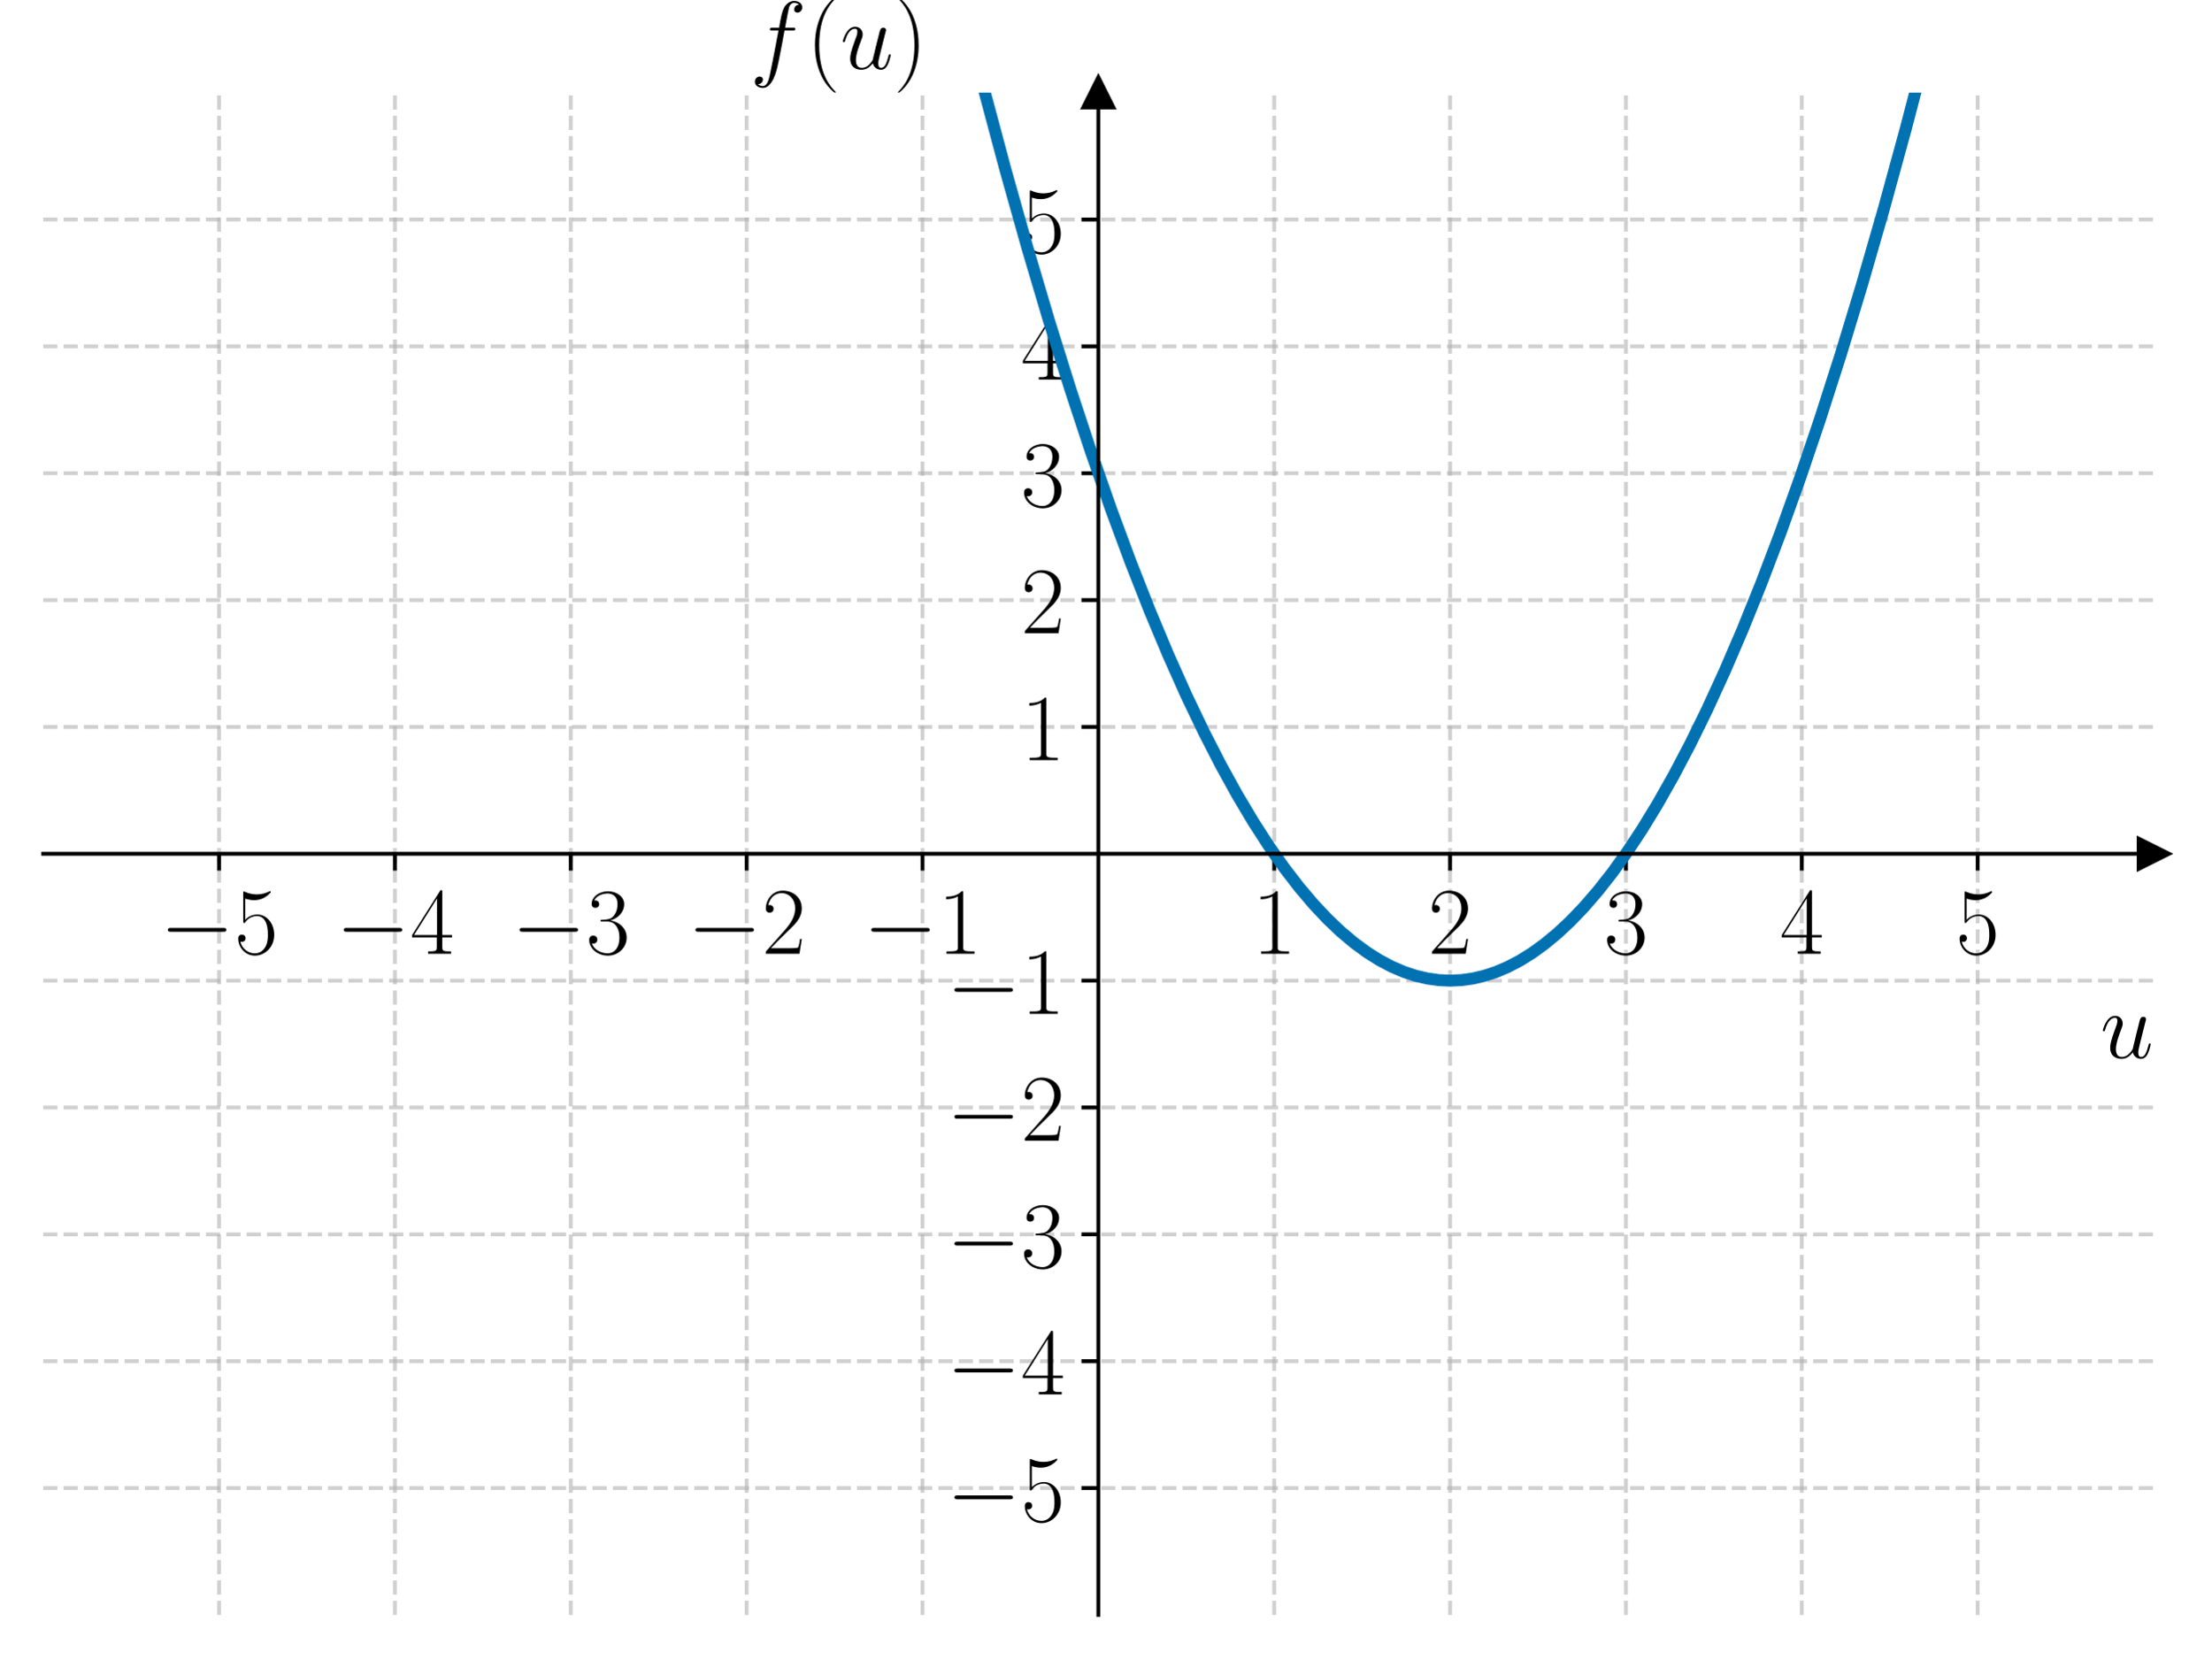
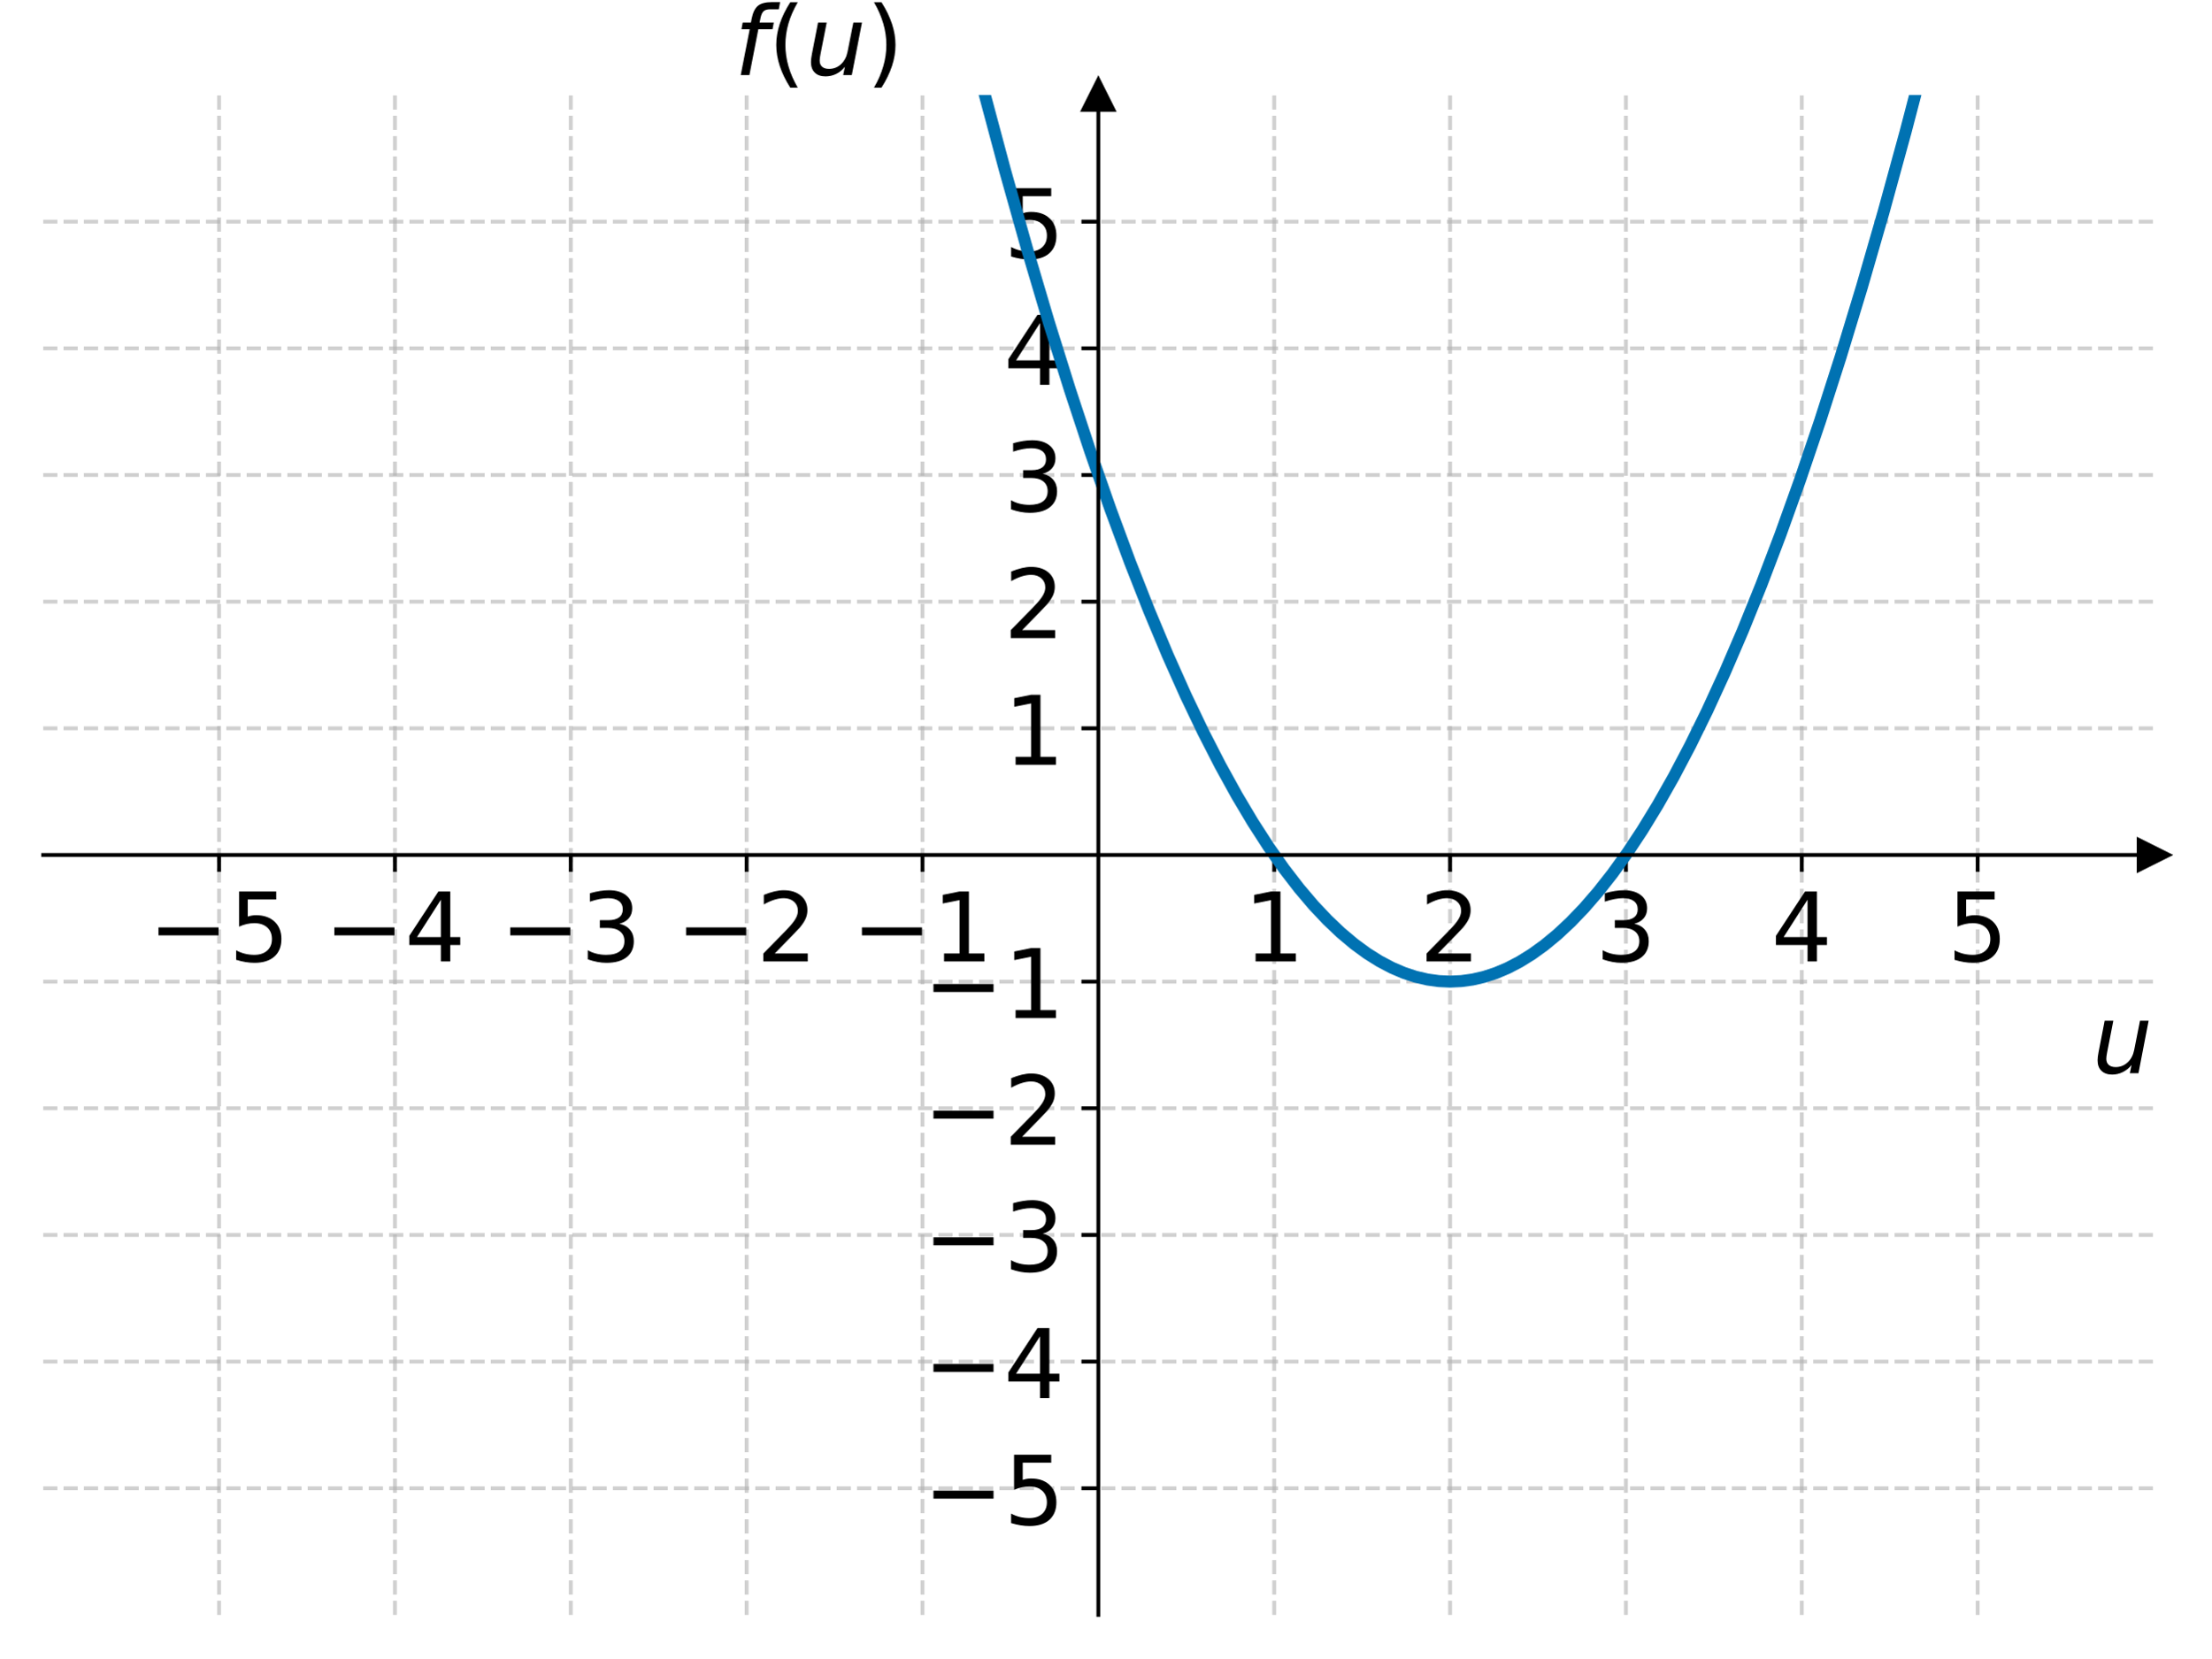
<svg xmlns="http://www.w3.org/2000/svg" xmlns:xlink="http://www.w3.org/1999/xlink" width="460.8pt" height="345.6pt" viewBox="0 0 460.8 345.6" version="1.1">
  <defs>
    <style type="text/css">*{stroke-linejoin: round; stroke-linecap: butt}</style>
  </defs>
  <g id="figure_1">
    <g id="patch_1">
      <path d="M 0 345.6  L 460.8 345.6  L 460.8 0  L 0 0  L 0 345.6  z " style="fill: none" />
    </g>
    <g id="axes_1">
      <g id="patch_2">
-         <path d="M 9 336.6  L 448.8 336.6  L 448.8 19.305  L 9 19.305  L 9 336.6  z " style="fill: none" />
+         <path d="M 9 336.6  L 448.8 336.6  L 448.8 19.8  L 9 19.8  L 9 336.6  z " style="fill: none" />
      </g>
      <g id="matplotlib.axis_1">
        <g id="xtick_1">
          <g id="line2d_1">
-             <path d="M 45.65 336.6  L 45.65 19.305  " clip-path="url(#p89b3f27e71)" style="fill: none; stroke-dasharray: 2.96,1.28; stroke-dashoffset: 0; stroke: #b0b0b0; stroke-opacity: 0.6; stroke-width: 0.8" />
+             <path d="M 45.65 336.6  L 45.65 19.8  " clip-path="url(#pfb7f5d0ec6)" style="fill: none; stroke-dasharray: 2.96,1.28; stroke-dashoffset: 0; stroke: #b0b0b0; stroke-opacity: 0.6; stroke-width: 0.8" />
          </g>
          <g id="line2d_2">
            <defs>
-               <path id="m408ddef788" d="M 0 0  L 0 3.5  " style="stroke: #000000; stroke-width: 0.8" />
+               <path id="m3c57bfee1f" d="M 0 0  L 0 3.5  " style="stroke: #000000; stroke-width: 0.8" />
            </defs>
            <g>
-               <use xlink:href="#m408ddef788" x="45.65" y="177.953" style="stroke: #000000; stroke-width: 0.8" />
+               <use xlink:href="#m3c57bfee1f" x="45.65" y="178.2" style="stroke: #000000; stroke-width: 0.8" />
            </g>
          </g>
          <g id="text_1">
-             <g transform="translate(33.33221 198.7897) scale(0.2 -0.2)">
+             <g transform="translate(30.90781 200.3969) scale(0.2 -0.2)">
              <defs>
-                 <path id="CMSY10-0" d="M 4218 1472  C 4326 1472 4442 1472 4442 1600  C 4442 1728 4326 1728 4218 1728  L 755 1728  C 646 1728 531 1728 531 1600  C 531 1472 646 1472 755 1472  L 4218 1472  z " transform="scale(0.015625)" />
-                 <path id="CMR17-35" d="M 730 3692  C 794 3666 1056 3584 1325 3584  C 1920 3584 2246 3911 2432 4100  C 2432 4157 2432 4192 2394 4192  C 2387 4192 2374 4192 2323 4163  C 2099 4058 1837 3973 1517 3973  C 1325 3973 1037 3999 723 4139  C 653 4171 640 4171 634 4171  C 602 4171 595 4164 595 4037  L 595 2203  C 595 2089 595 2057 659 2057  C 691 2057 704 2070 736 2114  C 941 2401 1222 2522 1542 2522  C 1766 2522 2246 2382 2246 1289  C 2246 1085 2246 715 2054 421  C 1894 159 1645 25 1370 25  C 947 25 518 320 403 814  C 429 807 480 795 506 795  C 589 795 749 840 749 1038  C 749 1210 627 1280 506 1280  C 358 1280 262 1190 262 1011  C 262 454 704 -128 1382 -128  C 2042 -128 2669 440 2669 1264  C 2669 2030 2170 2624 1549 2624  C 1222 2624 947 2503 730 2274  L 730 3692  z " transform="scale(0.015625)" />
+                 <path id="DejaVuSans-2212" d="M 678 2272  L 4684 2272  L 4684 1741  L 678 1741  L 678 2272  z " transform="scale(0.015625)" />
+                 <path id="DejaVuSans-35" d="M 691 4666  L 3169 4666  L 3169 4134  L 1269 4134  L 1269 2991  Q 1406 3038 1543 3061  Q 1681 3084 1819 3084  Q 2600 3084 3056 2656  Q 3513 2228 3513 1497  Q 3513 744 3044 326  Q 2575 -91 1722 -91  Q 1428 -91 1123 -41  Q 819 9 494 109  L 494 744  Q 775 591 1075 516  Q 1375 441 1709 441  Q 2250 441 2565 725  Q 2881 1009 2881 1497  Q 2881 1984 2565 2268  Q 2250 2553 1709 2553  Q 1456 2553 1204 2497  Q 953 2441 691 2322  L 691 4666  z " transform="scale(0.015625)" />
              </defs>
-               <use xlink:href="#CMSY10-0" transform="scale(0.996264)" />
-               <use xlink:href="#CMR17-35" transform="translate(77.48747 0) scale(0.996264)" />
+               <use xlink:href="#DejaVuSans-2212" />
+               <use xlink:href="#DejaVuSans-35" x="83.789" />
            </g>
          </g>
        </g>
        <g id="xtick_2">
          <g id="line2d_3">
-             <path d="M 82.3 336.6  L 82.3 19.305  " clip-path="url(#p89b3f27e71)" style="fill: none; stroke-dasharray: 2.96,1.28; stroke-dashoffset: 0; stroke: #b0b0b0; stroke-opacity: 0.6; stroke-width: 0.8" />
+             <path d="M 82.3 336.6  L 82.3 19.8  " clip-path="url(#pfb7f5d0ec6)" style="fill: none; stroke-dasharray: 2.96,1.28; stroke-dashoffset: 0; stroke: #b0b0b0; stroke-opacity: 0.6; stroke-width: 0.8" />
          </g>
          <g id="line2d_4">
            <g>
-               <use xlink:href="#m408ddef788" x="82.3" y="177.953" style="stroke: #000000; stroke-width: 0.8" />
+               <use xlink:href="#m3c57bfee1f" x="82.3" y="178.2" style="stroke: #000000; stroke-width: 0.8" />
            </g>
          </g>
          <g id="text_2">
-             <g transform="translate(69.98221 198.7897) scale(0.2 -0.2)">
+             <g transform="translate(67.55781 200.3969) scale(0.2 -0.2)">
              <defs>
-                 <path id="CMR17-34" d="M 2150 4122  C 2150 4256 2144 4256 2029 4256  L 128 1254  L 128 1088  L 1779 1088  L 1779 457  C 1779 224 1766 160 1318 160  L 1197 160  L 1197 0  C 1402 0 1747 0 1965 0  C 2182 0 2528 0 2733 0  L 2733 160  L 2611 160  C 2163 160 2150 224 2150 457  L 2150 1088  L 2803 1088  L 2803 1254  L 2150 1254  L 2150 4122  z M 1798 3703  L 1798 1254  L 256 1254  L 1798 3703  z " transform="scale(0.015625)" />
+                 <path id="DejaVuSans-34" d="M 2419 4116  L 825 1625  L 2419 1625  L 2419 4116  z M 2253 4666  L 3047 4666  L 3047 1625  L 3713 1625  L 3713 1100  L 3047 1100  L 3047 0  L 2419 0  L 2419 1100  L 313 1100  L 313 1709  L 2253 4666  z " transform="scale(0.015625)" />
              </defs>
-               <use xlink:href="#CMSY10-0" transform="scale(0.996264)" />
-               <use xlink:href="#CMR17-34" transform="translate(77.48747 0) scale(0.996264)" />
+               <use xlink:href="#DejaVuSans-2212" />
+               <use xlink:href="#DejaVuSans-34" x="83.789" />
            </g>
          </g>
        </g>
        <g id="xtick_3">
          <g id="line2d_5">
-             <path d="M 118.95 336.6  L 118.95 19.305  " clip-path="url(#p89b3f27e71)" style="fill: none; stroke-dasharray: 2.96,1.28; stroke-dashoffset: 0; stroke: #b0b0b0; stroke-opacity: 0.6; stroke-width: 0.8" />
+             <path d="M 118.95 336.6  L 118.95 19.8  " clip-path="url(#pfb7f5d0ec6)" style="fill: none; stroke-dasharray: 2.96,1.28; stroke-dashoffset: 0; stroke: #b0b0b0; stroke-opacity: 0.6; stroke-width: 0.8" />
          </g>
          <g id="line2d_6">
            <g>
-               <use xlink:href="#m408ddef788" x="118.95" y="177.953" style="stroke: #000000; stroke-width: 0.8" />
+               <use xlink:href="#m3c57bfee1f" x="118.95" y="178.2" style="stroke: #000000; stroke-width: 0.8" />
            </g>
          </g>
          <g id="text_3">
-             <g transform="translate(106.6322 198.7897) scale(0.2 -0.2)">
+             <g transform="translate(104.2078 200.3969) scale(0.2 -0.2)">
              <defs>
-                 <path id="CMR17-33" d="M 1414 2157  C 1984 2157 2234 1662 2234 1090  C 2234 320 1824 25 1453 25  C 1114 25 563 194 390 693  C 422 680 454 680 486 680  C 640 680 755 782 755 948  C 755 1133 614 1216 486 1216  C 378 1216 211 1165 211 926  C 211 335 787 -128 1466 -128  C 2176 -128 2720 430 2720 1085  C 2720 1707 2208 2157 1600 2227  C 2086 2328 2554 2756 2554 3329  C 2554 3820 2048 4179 1472 4179  C 890 4179 378 3829 378 3329  C 378 3110 544 3072 627 3072  C 762 3072 877 3155 877 3321  C 877 3486 762 3569 627 3569  C 602 3569 570 3569 544 3557  C 730 3959 1235 4032 1459 4032  C 1683 4032 2106 3925 2106 3320  C 2106 3143 2080 2828 1862 2550  C 1670 2304 1453 2304 1242 2284  C 1210 2284 1062 2269 1037 2269  C 992 2263 966 2257 966 2208  C 966 2163 973 2157 1101 2157  L 1414 2157  z " transform="scale(0.015625)" />
+                 <path id="DejaVuSans-33" d="M 2597 2516  Q 3050 2419 3304 2112  Q 3559 1806 3559 1356  Q 3559 666 3084 287  Q 2609 -91 1734 -91  Q 1441 -91 1130 -33  Q 819 25 488 141  L 488 750  Q 750 597 1062 519  Q 1375 441 1716 441  Q 2309 441 2620 675  Q 2931 909 2931 1356  Q 2931 1769 2642 2001  Q 2353 2234 1838 2234  L 1294 2234  L 1294 2753  L 1863 2753  Q 2328 2753 2575 2939  Q 2822 3125 2822 3475  Q 2822 3834 2567 4026  Q 2313 4219 1838 4219  Q 1578 4219 1281 4162  Q 984 4106 628 3988  L 628 4550  Q 988 4650 1302 4700  Q 1616 4750 1894 4750  Q 2613 4750 3031 4423  Q 3450 4097 3450 3541  Q 3450 3153 3228 2886  Q 3006 2619 2597 2516  z " transform="scale(0.015625)" />
              </defs>
-               <use xlink:href="#CMSY10-0" transform="scale(0.996264)" />
-               <use xlink:href="#CMR17-33" transform="translate(77.48747 0) scale(0.996264)" />
+               <use xlink:href="#DejaVuSans-2212" />
+               <use xlink:href="#DejaVuSans-33" x="83.789" />
            </g>
          </g>
        </g>
        <g id="xtick_4">
          <g id="line2d_7">
-             <path d="M 155.6 336.6  L 155.6 19.305  " clip-path="url(#p89b3f27e71)" style="fill: none; stroke-dasharray: 2.96,1.28; stroke-dashoffset: 0; stroke: #b0b0b0; stroke-opacity: 0.6; stroke-width: 0.8" />
+             <path d="M 155.6 336.6  L 155.6 19.8  " clip-path="url(#pfb7f5d0ec6)" style="fill: none; stroke-dasharray: 2.96,1.28; stroke-dashoffset: 0; stroke: #b0b0b0; stroke-opacity: 0.6; stroke-width: 0.8" />
          </g>
          <g id="line2d_8">
            <g>
-               <use xlink:href="#m408ddef788" x="155.6" y="177.953" style="stroke: #000000; stroke-width: 0.8" />
+               <use xlink:href="#m3c57bfee1f" x="155.6" y="178.2" style="stroke: #000000; stroke-width: 0.8" />
            </g>
          </g>
          <g id="text_4">
-             <g transform="translate(143.2822 198.7897) scale(0.2 -0.2)">
+             <g transform="translate(140.8578 200.3969) scale(0.2 -0.2)">
              <defs>
-                 <path id="CMR17-32" d="M 2669 989  L 2554 989  C 2490 536 2438 459 2413 420  C 2381 369 1920 369 1830 369  L 602 369  C 832 619 1280 1072 1824 1597  C 2214 1967 2669 2402 2669 3035  C 2669 3790 2067 4224 1395 4224  C 691 4224 262 3604 262 3030  C 262 2780 448 2748 525 2748  C 589 2748 781 2787 781 3010  C 781 3207 614 3264 525 3264  C 486 3264 448 3258 422 3245  C 544 3790 915 4058 1306 4058  C 1862 4058 2227 3617 2227 3035  C 2227 2479 1901 2000 1536 1584  L 262 146  L 262 0  L 2515 0  L 2669 989  z " transform="scale(0.015625)" />
+                 <path id="DejaVuSans-32" d="M 1228 531  L 3431 531  L 3431 0  L 469 0  L 469 531  Q 828 903 1448 1529  Q 2069 2156 2228 2338  Q 2531 2678 2651 2914  Q 2772 3150 2772 3378  Q 2772 3750 2511 3984  Q 2250 4219 1831 4219  Q 1534 4219 1204 4116  Q 875 4013 500 3803  L 500 4441  Q 881 4594 1212 4672  Q 1544 4750 1819 4750  Q 2544 4750 2975 4387  Q 3406 4025 3406 3419  Q 3406 3131 3298 2873  Q 3191 2616 2906 2266  Q 2828 2175 2409 1742  Q 1991 1309 1228 531  z " transform="scale(0.015625)" />
              </defs>
-               <use xlink:href="#CMSY10-0" transform="scale(0.996264)" />
-               <use xlink:href="#CMR17-32" transform="translate(77.48747 0) scale(0.996264)" />
+               <use xlink:href="#DejaVuSans-2212" />
+               <use xlink:href="#DejaVuSans-32" x="83.789" />
            </g>
          </g>
        </g>
        <g id="xtick_5">
          <g id="line2d_9">
-             <path d="M 192.25 336.6  L 192.25 19.305  " clip-path="url(#p89b3f27e71)" style="fill: none; stroke-dasharray: 2.96,1.28; stroke-dashoffset: 0; stroke: #b0b0b0; stroke-opacity: 0.6; stroke-width: 0.8" />
+             <path d="M 192.25 336.6  L 192.25 19.8  " clip-path="url(#pfb7f5d0ec6)" style="fill: none; stroke-dasharray: 2.96,1.28; stroke-dashoffset: 0; stroke: #b0b0b0; stroke-opacity: 0.6; stroke-width: 0.8" />
          </g>
          <g id="line2d_10">
            <g>
-               <use xlink:href="#m408ddef788" x="192.25" y="177.953" style="stroke: #000000; stroke-width: 0.8" />
+               <use xlink:href="#m3c57bfee1f" x="192.25" y="178.2" style="stroke: #000000; stroke-width: 0.8" />
            </g>
          </g>
          <g id="text_5">
-             <g transform="translate(179.9322 198.7897) scale(0.2 -0.2)">
+             <g transform="translate(177.5078 200.3969) scale(0.2 -0.2)">
              <defs>
-                 <path id="CMR17-31" d="M 1702 4058  C 1702 4192 1696 4192 1606 4192  C 1357 3916 979 3827 621 3827  C 602 3827 570 3827 563 3808  C 557 3795 557 3782 557 3648  C 755 3648 1088 3686 1344 3839  L 1344 461  C 1344 236 1331 160 781 160  L 589 160  L 589 0  C 896 0 1216 0 1523 0  C 1830 0 2150 0 2458 0  L 2458 160  L 2266 160  C 1715 160 1702 230 1702 458  L 1702 4058  z " transform="scale(0.015625)" />
+                 <path id="DejaVuSans-31" d="M 794 531  L 1825 531  L 1825 4091  L 703 3866  L 703 4441  L 1819 4666  L 2450 4666  L 2450 531  L 3481 531  L 3481 0  L 794 0  L 794 531  z " transform="scale(0.015625)" />
              </defs>
-               <use xlink:href="#CMSY10-0" transform="scale(0.996264)" />
-               <use xlink:href="#CMR17-31" transform="translate(77.48747 0) scale(0.996264)" />
+               <use xlink:href="#DejaVuSans-2212" />
+               <use xlink:href="#DejaVuSans-31" x="83.789" />
            </g>
          </g>
        </g>
        <g id="xtick_6">
          <g id="line2d_11">
-             <path d="M 265.55 336.6  L 265.55 19.305  " clip-path="url(#p89b3f27e71)" style="fill: none; stroke-dasharray: 2.96,1.28; stroke-dashoffset: 0; stroke: #b0b0b0; stroke-opacity: 0.6; stroke-width: 0.8" />
+             <path d="M 265.55 336.6  L 265.55 19.8  " clip-path="url(#pfb7f5d0ec6)" style="fill: none; stroke-dasharray: 2.96,1.28; stroke-dashoffset: 0; stroke: #b0b0b0; stroke-opacity: 0.6; stroke-width: 0.8" />
          </g>
          <g id="line2d_12">
            <g>
-               <use xlink:href="#m408ddef788" x="265.55" y="177.953" style="stroke: #000000; stroke-width: 0.8" />
+               <use xlink:href="#m3c57bfee1f" x="265.55" y="178.2" style="stroke: #000000; stroke-width: 0.8" />
            </g>
          </g>
          <g id="text_6">
-             <g transform="translate(260.981 198.7897) scale(0.2 -0.2)">
-               <use xlink:href="#CMR17-31" transform="scale(0.996264)" />
+             <g transform="translate(259.1875 200.3969) scale(0.2 -0.2)">
+               <use xlink:href="#DejaVuSans-31" />
            </g>
          </g>
        </g>
        <g id="xtick_7">
          <g id="line2d_13">
-             <path d="M 302.2 336.6  L 302.2 19.305  " clip-path="url(#p89b3f27e71)" style="fill: none; stroke-dasharray: 2.96,1.28; stroke-dashoffset: 0; stroke: #b0b0b0; stroke-opacity: 0.6; stroke-width: 0.8" />
+             <path d="M 302.2 336.6  L 302.2 19.8  " clip-path="url(#pfb7f5d0ec6)" style="fill: none; stroke-dasharray: 2.96,1.28; stroke-dashoffset: 0; stroke: #b0b0b0; stroke-opacity: 0.6; stroke-width: 0.8" />
          </g>
          <g id="line2d_14">
            <g>
-               <use xlink:href="#m408ddef788" x="302.2" y="177.953" style="stroke: #000000; stroke-width: 0.8" />
+               <use xlink:href="#m3c57bfee1f" x="302.2" y="178.2" style="stroke: #000000; stroke-width: 0.8" />
            </g>
          </g>
          <g id="text_7">
-             <g transform="translate(297.631 198.7897) scale(0.2 -0.2)">
-               <use xlink:href="#CMR17-32" transform="scale(0.996264)" />
+             <g transform="translate(295.8375 200.3969) scale(0.2 -0.2)">
+               <use xlink:href="#DejaVuSans-32" />
            </g>
          </g>
        </g>
        <g id="xtick_8">
          <g id="line2d_15">
-             <path d="M 338.85 336.6  L 338.85 19.305  " clip-path="url(#p89b3f27e71)" style="fill: none; stroke-dasharray: 2.96,1.28; stroke-dashoffset: 0; stroke: #b0b0b0; stroke-opacity: 0.6; stroke-width: 0.8" />
+             <path d="M 338.85 336.6  L 338.85 19.8  " clip-path="url(#pfb7f5d0ec6)" style="fill: none; stroke-dasharray: 2.96,1.28; stroke-dashoffset: 0; stroke: #b0b0b0; stroke-opacity: 0.6; stroke-width: 0.8" />
          </g>
          <g id="line2d_16">
            <g>
-               <use xlink:href="#m408ddef788" x="338.85" y="177.953" style="stroke: #000000; stroke-width: 0.8" />
+               <use xlink:href="#m3c57bfee1f" x="338.85" y="178.2" style="stroke: #000000; stroke-width: 0.8" />
            </g>
          </g>
          <g id="text_8">
-             <g transform="translate(334.281 198.7897) scale(0.2 -0.2)">
-               <use xlink:href="#CMR17-33" transform="scale(0.996264)" />
+             <g transform="translate(332.4875 200.3969) scale(0.2 -0.2)">
+               <use xlink:href="#DejaVuSans-33" />
            </g>
          </g>
        </g>
        <g id="xtick_9">
          <g id="line2d_17">
-             <path d="M 375.5 336.6  L 375.5 19.305  " clip-path="url(#p89b3f27e71)" style="fill: none; stroke-dasharray: 2.96,1.28; stroke-dashoffset: 0; stroke: #b0b0b0; stroke-opacity: 0.6; stroke-width: 0.8" />
+             <path d="M 375.5 336.6  L 375.5 19.8  " clip-path="url(#pfb7f5d0ec6)" style="fill: none; stroke-dasharray: 2.96,1.28; stroke-dashoffset: 0; stroke: #b0b0b0; stroke-opacity: 0.6; stroke-width: 0.8" />
          </g>
          <g id="line2d_18">
            <g>
-               <use xlink:href="#m408ddef788" x="375.5" y="177.953" style="stroke: #000000; stroke-width: 0.8" />
+               <use xlink:href="#m3c57bfee1f" x="375.5" y="178.2" style="stroke: #000000; stroke-width: 0.8" />
            </g>
          </g>
          <g id="text_9">
-             <g transform="translate(370.931 198.7897) scale(0.2 -0.2)">
-               <use xlink:href="#CMR17-34" transform="scale(0.996264)" />
+             <g transform="translate(369.1375 200.3969) scale(0.2 -0.2)">
+               <use xlink:href="#DejaVuSans-34" />
            </g>
          </g>
        </g>
        <g id="xtick_10">
          <g id="line2d_19">
-             <path d="M 412.15 336.6  L 412.15 19.305  " clip-path="url(#p89b3f27e71)" style="fill: none; stroke-dasharray: 2.96,1.28; stroke-dashoffset: 0; stroke: #b0b0b0; stroke-opacity: 0.6; stroke-width: 0.8" />
+             <path d="M 412.15 336.6  L 412.15 19.8  " clip-path="url(#pfb7f5d0ec6)" style="fill: none; stroke-dasharray: 2.96,1.28; stroke-dashoffset: 0; stroke: #b0b0b0; stroke-opacity: 0.6; stroke-width: 0.8" />
          </g>
          <g id="line2d_20">
            <g>
-               <use xlink:href="#m408ddef788" x="412.15" y="177.953" style="stroke: #000000; stroke-width: 0.8" />
+               <use xlink:href="#m3c57bfee1f" x="412.15" y="178.2" style="stroke: #000000; stroke-width: 0.8" />
            </g>
          </g>
          <g id="text_10">
-             <g transform="translate(407.581 198.7897) scale(0.2 -0.2)">
-               <use xlink:href="#CMR17-35" transform="scale(0.996264)" />
+             <g transform="translate(405.7875 200.3969) scale(0.2 -0.2)">
+               <use xlink:href="#DejaVuSans-35" />
            </g>
          </g>
        </g>
        <g id="text_11">
-           <g transform="translate(437.6959 220.5023) scale(0.2 -0.2)">
+           <g transform="translate(436 223.7531) scale(0.2 -0.2)">
            <defs>
-               <path id="CMMI12-75" d="M 2182 370  C 2266 13 2573 -64 2726 -64  C 2931 -64 3085 70 3187 287  C 3296 517 3379 894 3379 913  C 3379 945 3354 971 3315 971  C 3258 971 3251 939 3226 843  C 3110 402 2995 64 2739 64  C 2547 64 2547 275 2547 358  C 2547 505 2566 568 2630 837  C 2675 1009 2720 1181 2758 1360  L 3021 2401  C 3066 2561 3066 2574 3066 2593  C 3066 2689 2989 2753 2893 2753  C 2707 2753 2662 2593 2624 2433  C 2560 2184 2214 811 2170 588  C 2163 588 1914 64 1446 64  C 1114 64 1050 351 1050 588  C 1050 952 1229 1462 1395 1890  C 1472 2095 1504 2178 1504 2305  C 1504 2580 1306 2816 998 2816  C 410 2816 173 1890 173 1839  C 173 1814 198 1782 243 1782  C 301 1782 307 1807 333 1896  C 486 2441 736 2682 979 2682  C 1043 2682 1146 2682 1146 2478  C 1146 2312 1075 2127 979 1884  C 698 1124 666 881 666 690  C 666 38 1158 -64 1421 -64  C 1830 -64 2054 217 2182 370  z " transform="scale(0.015625)" />
+               <path id="DejaVuSans-Oblique-75" d="M 428 1388  L 838 3500  L 1416 3500  L 1006 1409  Q 975 1256 961 1147  Q 947 1038 947 966  Q 947 700 1109 554  Q 1272 409 1569 409  Q 2031 409 2368 721  Q 2706 1034 2809 1563  L 3194 3500  L 3769 3500  L 3091 0  L 2516 0  L 2631 550  Q 2388 244 2052 76  Q 1716 -91 1338 -91  Q 878 -91 622 161  Q 366 413 366 863  Q 366 956 381 1097  Q 397 1238 428 1388  z " transform="scale(0.015625)" />
            </defs>
-             <use xlink:href="#CMMI12-75" transform="scale(0.996264)" />
+             <use xlink:href="#DejaVuSans-Oblique-75" transform="translate(0 0.3125)" />
          </g>
        </g>
      </g>
      <g id="matplotlib.axis_2">
        <g id="ytick_1">
          <g id="line2d_21">
-             <path d="M 9 310.159  L 448.8 310.159  " clip-path="url(#p89b3f27e71)" style="fill: none; stroke-dasharray: 2.96,1.28; stroke-dashoffset: 0; stroke: #b0b0b0; stroke-opacity: 0.6; stroke-width: 0.8" />
+             <path d="M 9 310.2  L 448.8 310.2  " clip-path="url(#pfb7f5d0ec6)" style="fill: none; stroke-dasharray: 2.96,1.28; stroke-dashoffset: 0; stroke: #b0b0b0; stroke-opacity: 0.6; stroke-width: 0.8" />
          </g>
          <g id="line2d_22">
            <defs>
-               <path id="mcad36b6ae4" d="M 0 0  L -3.5 0  " style="stroke: #000000; stroke-width: 0.8" />
+               <path id="m9a1e6c7064" d="M 0 0  L -3.5 0  " style="stroke: #000000; stroke-width: 0.8" />
            </defs>
            <g>
-               <use xlink:href="#mcad36b6ae4" x="228.9" y="310.159" style="stroke: #000000; stroke-width: 0.8" />
+               <use xlink:href="#m9a1e6c7064" x="228.9" y="310.2" style="stroke: #000000; stroke-width: 0.8" />
            </g>
          </g>
          <g id="text_12">
-             <g transform="translate(197.2644 317.0773) scale(0.2 -0.2)">
-               <use xlink:href="#CMSY10-0" transform="scale(0.996264)" />
-               <use xlink:href="#CMR17-35" transform="translate(77.48747 0) scale(0.996264)" />
+             <g transform="translate(192.4156 317.7984) scale(0.2 -0.2)">
+               <use xlink:href="#DejaVuSans-2212" />
+               <use xlink:href="#DejaVuSans-35" x="83.789" />
            </g>
          </g>
        </g>
        <g id="ytick_2">
          <g id="line2d_23">
-             <path d="M 9 283.718  L 448.8 283.718  " clip-path="url(#p89b3f27e71)" style="fill: none; stroke-dasharray: 2.96,1.28; stroke-dashoffset: 0; stroke: #b0b0b0; stroke-opacity: 0.6; stroke-width: 0.8" />
+             <path d="M 9 283.8  L 448.8 283.8  " clip-path="url(#pfb7f5d0ec6)" style="fill: none; stroke-dasharray: 2.96,1.28; stroke-dashoffset: 0; stroke: #b0b0b0; stroke-opacity: 0.6; stroke-width: 0.8" />
          </g>
          <g id="line2d_24">
            <g>
-               <use xlink:href="#mcad36b6ae4" x="228.9" y="283.718" style="stroke: #000000; stroke-width: 0.8" />
+               <use xlink:href="#m9a1e6c7064" x="228.9" y="283.8" style="stroke: #000000; stroke-width: 0.8" />
            </g>
          </g>
          <g id="text_13">
-             <g transform="translate(197.2644 290.6361) scale(0.2 -0.2)">
-               <use xlink:href="#CMSY10-0" transform="scale(0.996264)" />
-               <use xlink:href="#CMR17-34" transform="translate(77.48747 0) scale(0.996264)" />
+             <g transform="translate(192.4156 291.3984) scale(0.2 -0.2)">
+               <use xlink:href="#DejaVuSans-2212" />
+               <use xlink:href="#DejaVuSans-34" x="83.789" />
            </g>
          </g>
        </g>
        <g id="ytick_3">
          <g id="line2d_25">
-             <path d="M 9 257.276  L 448.8 257.276  " clip-path="url(#p89b3f27e71)" style="fill: none; stroke-dasharray: 2.96,1.28; stroke-dashoffset: 0; stroke: #b0b0b0; stroke-opacity: 0.6; stroke-width: 0.8" />
+             <path d="M 9 257.4  L 448.8 257.4  " clip-path="url(#pfb7f5d0ec6)" style="fill: none; stroke-dasharray: 2.96,1.28; stroke-dashoffset: 0; stroke: #b0b0b0; stroke-opacity: 0.6; stroke-width: 0.8" />
          </g>
          <g id="line2d_26">
            <g>
-               <use xlink:href="#mcad36b6ae4" x="228.9" y="257.276" style="stroke: #000000; stroke-width: 0.8" />
+               <use xlink:href="#m9a1e6c7064" x="228.9" y="257.4" style="stroke: #000000; stroke-width: 0.8" />
            </g>
          </g>
          <g id="text_14">
-             <g transform="translate(197.2644 264.1948) scale(0.2 -0.2)">
-               <use xlink:href="#CMSY10-0" transform="scale(0.996264)" />
-               <use xlink:href="#CMR17-33" transform="translate(77.48747 0) scale(0.996264)" />
+             <g transform="translate(192.4156 264.9984) scale(0.2 -0.2)">
+               <use xlink:href="#DejaVuSans-2212" />
+               <use xlink:href="#DejaVuSans-33" x="83.789" />
            </g>
          </g>
        </g>
        <g id="ytick_4">
          <g id="line2d_27">
-             <path d="M 9 230.835  L 448.8 230.835  " clip-path="url(#p89b3f27e71)" style="fill: none; stroke-dasharray: 2.96,1.28; stroke-dashoffset: 0; stroke: #b0b0b0; stroke-opacity: 0.6; stroke-width: 0.8" />
+             <path d="M 9 231  L 448.8 231  " clip-path="url(#pfb7f5d0ec6)" style="fill: none; stroke-dasharray: 2.96,1.28; stroke-dashoffset: 0; stroke: #b0b0b0; stroke-opacity: 0.6; stroke-width: 0.8" />
          </g>
          <g id="line2d_28">
            <g>
-               <use xlink:href="#mcad36b6ae4" x="228.9" y="230.835" style="stroke: #000000; stroke-width: 0.8" />
+               <use xlink:href="#m9a1e6c7064" x="228.9" y="231" style="stroke: #000000; stroke-width: 0.8" />
            </g>
          </g>
          <g id="text_15">
-             <g transform="translate(197.2644 237.7536) scale(0.2 -0.2)">
-               <use xlink:href="#CMSY10-0" transform="scale(0.996264)" />
-               <use xlink:href="#CMR17-32" transform="translate(77.48747 0) scale(0.996264)" />
+             <g transform="translate(192.4156 238.5984) scale(0.2 -0.2)">
+               <use xlink:href="#DejaVuSans-2212" />
+               <use xlink:href="#DejaVuSans-32" x="83.789" />
            </g>
          </g>
        </g>
        <g id="ytick_5">
          <g id="line2d_29">
-             <path d="M 9 204.394  L 448.8 204.394  " clip-path="url(#p89b3f27e71)" style="fill: none; stroke-dasharray: 2.96,1.28; stroke-dashoffset: 0; stroke: #b0b0b0; stroke-opacity: 0.6; stroke-width: 0.8" />
+             <path d="M 9 204.6  L 448.8 204.6  " clip-path="url(#pfb7f5d0ec6)" style="fill: none; stroke-dasharray: 2.96,1.28; stroke-dashoffset: 0; stroke: #b0b0b0; stroke-opacity: 0.6; stroke-width: 0.8" />
          </g>
          <g id="line2d_30">
            <g>
-               <use xlink:href="#mcad36b6ae4" x="228.9" y="204.394" style="stroke: #000000; stroke-width: 0.8" />
+               <use xlink:href="#m9a1e6c7064" x="228.9" y="204.6" style="stroke: #000000; stroke-width: 0.8" />
            </g>
          </g>
          <g id="text_16">
-             <g transform="translate(197.2644 211.3124) scale(0.2 -0.2)">
-               <use xlink:href="#CMSY10-0" transform="scale(0.996264)" />
-               <use xlink:href="#CMR17-31" transform="translate(77.48747 0) scale(0.996264)" />
+             <g transform="translate(192.4156 212.1984) scale(0.2 -0.2)">
+               <use xlink:href="#DejaVuSans-2212" />
+               <use xlink:href="#DejaVuSans-31" x="83.789" />
            </g>
          </g>
        </g>
        <g id="ytick_6">
          <g id="line2d_31">
-             <path d="M 9 151.511  L 448.8 151.511  " clip-path="url(#p89b3f27e71)" style="fill: none; stroke-dasharray: 2.96,1.28; stroke-dashoffset: 0; stroke: #b0b0b0; stroke-opacity: 0.6; stroke-width: 0.8" />
+             <path d="M 9 151.8  L 448.8 151.8  " clip-path="url(#pfb7f5d0ec6)" style="fill: none; stroke-dasharray: 2.96,1.28; stroke-dashoffset: 0; stroke: #b0b0b0; stroke-opacity: 0.6; stroke-width: 0.8" />
          </g>
          <g id="line2d_32">
            <g>
-               <use xlink:href="#mcad36b6ae4" x="228.9" y="151.511" style="stroke: #000000; stroke-width: 0.8" />
+               <use xlink:href="#m9a1e6c7064" x="228.9" y="151.8" style="stroke: #000000; stroke-width: 0.8" />
            </g>
          </g>
          <g id="text_17">
-             <g transform="translate(212.7619 158.4299) scale(0.2 -0.2)">
-               <use xlink:href="#CMR17-31" transform="scale(0.996264)" />
+             <g transform="translate(209.175 159.3984) scale(0.2 -0.2)">
+               <use xlink:href="#DejaVuSans-31" />
            </g>
          </g>
        </g>
        <g id="ytick_7">
          <g id="line2d_33">
-             <path d="M 9 125.07  L 448.8 125.07  " clip-path="url(#p89b3f27e71)" style="fill: none; stroke-dasharray: 2.96,1.28; stroke-dashoffset: 0; stroke: #b0b0b0; stroke-opacity: 0.6; stroke-width: 0.8" />
+             <path d="M 9 125.4  L 448.8 125.4  " clip-path="url(#pfb7f5d0ec6)" style="fill: none; stroke-dasharray: 2.96,1.28; stroke-dashoffset: 0; stroke: #b0b0b0; stroke-opacity: 0.6; stroke-width: 0.8" />
          </g>
          <g id="line2d_34">
            <g>
-               <use xlink:href="#mcad36b6ae4" x="228.9" y="125.07" style="stroke: #000000; stroke-width: 0.8" />
+               <use xlink:href="#m9a1e6c7064" x="228.9" y="125.4" style="stroke: #000000; stroke-width: 0.8" />
            </g>
          </g>
          <g id="text_18">
-             <g transform="translate(212.7619 131.9887) scale(0.2 -0.2)">
-               <use xlink:href="#CMR17-32" transform="scale(0.996264)" />
+             <g transform="translate(209.175 132.9984) scale(0.2 -0.2)">
+               <use xlink:href="#DejaVuSans-32" />
            </g>
          </g>
        </g>
        <g id="ytick_8">
          <g id="line2d_35">
-             <path d="M 9 98.629  L 448.8 98.629  " clip-path="url(#p89b3f27e71)" style="fill: none; stroke-dasharray: 2.96,1.28; stroke-dashoffset: 0; stroke: #b0b0b0; stroke-opacity: 0.6; stroke-width: 0.8" />
+             <path d="M 9 99  L 448.8 99  " clip-path="url(#pfb7f5d0ec6)" style="fill: none; stroke-dasharray: 2.96,1.28; stroke-dashoffset: 0; stroke: #b0b0b0; stroke-opacity: 0.6; stroke-width: 0.8" />
          </g>
          <g id="line2d_36">
            <g>
-               <use xlink:href="#mcad36b6ae4" x="228.9" y="98.629" style="stroke: #000000; stroke-width: 0.8" />
+               <use xlink:href="#m9a1e6c7064" x="228.9" y="99" style="stroke: #000000; stroke-width: 0.8" />
            </g>
          </g>
          <g id="text_19">
-             <g transform="translate(212.7619 105.5475) scale(0.2 -0.2)">
-               <use xlink:href="#CMR17-33" transform="scale(0.996264)" />
+             <g transform="translate(209.175 106.5984) scale(0.2 -0.2)">
+               <use xlink:href="#DejaVuSans-33" />
            </g>
          </g>
        </g>
        <g id="ytick_9">
          <g id="line2d_37">
-             <path d="M 9 72.188  L 448.8 72.188  " clip-path="url(#p89b3f27e71)" style="fill: none; stroke-dasharray: 2.96,1.28; stroke-dashoffset: 0; stroke: #b0b0b0; stroke-opacity: 0.6; stroke-width: 0.8" />
+             <path d="M 9 72.6  L 448.8 72.6  " clip-path="url(#pfb7f5d0ec6)" style="fill: none; stroke-dasharray: 2.96,1.28; stroke-dashoffset: 0; stroke: #b0b0b0; stroke-opacity: 0.6; stroke-width: 0.8" />
          </g>
          <g id="line2d_38">
            <g>
-               <use xlink:href="#mcad36b6ae4" x="228.9" y="72.188" style="stroke: #000000; stroke-width: 0.8" />
+               <use xlink:href="#m9a1e6c7064" x="228.9" y="72.6" style="stroke: #000000; stroke-width: 0.8" />
            </g>
          </g>
          <g id="text_20">
-             <g transform="translate(212.7619 79.10628) scale(0.2 -0.2)">
-               <use xlink:href="#CMR17-34" transform="scale(0.996264)" />
+             <g transform="translate(209.175 80.19844) scale(0.2 -0.2)">
+               <use xlink:href="#DejaVuSans-34" />
            </g>
          </g>
        </g>
        <g id="ytick_10">
          <g id="line2d_39">
-             <path d="M 9 45.747  L 448.8 45.747  " clip-path="url(#p89b3f27e71)" style="fill: none; stroke-dasharray: 2.96,1.28; stroke-dashoffset: 0; stroke: #b0b0b0; stroke-opacity: 0.6; stroke-width: 0.8" />
+             <path d="M 9 46.2  L 448.8 46.2  " clip-path="url(#pfb7f5d0ec6)" style="fill: none; stroke-dasharray: 2.96,1.28; stroke-dashoffset: 0; stroke: #b0b0b0; stroke-opacity: 0.6; stroke-width: 0.8" />
          </g>
          <g id="line2d_40">
            <g>
-               <use xlink:href="#mcad36b6ae4" x="228.9" y="45.747" style="stroke: #000000; stroke-width: 0.8" />
+               <use xlink:href="#m9a1e6c7064" x="228.9" y="46.2" style="stroke: #000000; stroke-width: 0.8" />
            </g>
          </g>
          <g id="text_21">
-             <g transform="translate(212.7619 52.66505) scale(0.2 -0.2)">
-               <use xlink:href="#CMR17-35" transform="scale(0.996264)" />
+             <g transform="translate(209.175 53.79844) scale(0.2 -0.2)">
+               <use xlink:href="#DejaVuSans-35" />
            </g>
          </g>
        </g>
        <g id="text_22">
-           <g transform="translate(156.304 14.34069) scale(0.2 -0.2)">
+           <g transform="translate(153.0156 15.64062) scale(0.2 -0.2)">
            <defs>
-               <path id="CMMI12-66" d="M 2854 2566  C 2982 2566 3034 2566 3034 2688  C 3034 2752 2982 2752 2867 2752  L 2349 2752  C 2470 3429 2560 3897 2611 4107  C 2650 4265 2784 4416 2950 4416  C 3085 4416 3219 4358 3283 4298  C 3034 4272 2957 4082 2957 3969  C 2957 3837 3053 3759 3174 3759  C 3302 3759 3494 3870 3494 4119  C 3494 4393 3226 4544 2944 4544  C 2669 4544 2400 4334 2272 4078  C 2157 3848 2093 3611 1946 2752  L 1517 2752  C 1395 2752 1331 2752 1331 2637  C 1331 2566 1370 2566 1498 2566  L 1907 2566  C 1792 1976 1530 542 1382 -137  C 1274 -689 1178 -1152 858 -1152  C 838 -1152 653 -1152 538 -1031  C 864 -1005 864 -726 864 -720  C 864 -593 768 -517 646 -517  C 518 -517 326 -625 326 -867  C 326 -1140 608 -1280 858 -1280  C 1510 -1280 1779 -118 1850 199  C 1965 688 2278 2376 2310 2566  L 2854 2566  z " transform="scale(0.015625)" />
-               <path id="CMR17-28" d="M 1958 -1561  C 1958 -1555 1958 -1542 1939 -1523  C 1645 -1224 858 -407 858 1581  C 858 3569 1632 4379 1946 4697  C 1946 4704 1958 4717 1958 4736  C 1958 4755 1939 4768 1914 4768  C 1843 4768 1299 4296 986 3594  C 666 2887 576 2199 576 1588  C 576 1128 621 351 1005 -471  C 1312 -1135 1837 -1600 1914 -1600  C 1946 -1600 1958 -1587 1958 -1561  z " transform="scale(0.015625)" />
-               <path id="CMR17-29" d="M 1683 1581  C 1683 2040 1638 2817 1254 3639  C 947 4303 422 4768 346 4768  C 326 4768 301 4761 301 4729  C 301 4717 307 4710 314 4697  C 621 4378 1402 3568 1402 1584  C 1402 -407 627 -1217 314 -1537  C 307 -1549 301 -1556 301 -1568  C 301 -1600 326 -1600 346 -1600  C 416 -1600 960 -1128 1274 -426  C 1594 281 1683 969 1683 1581  z " transform="scale(0.015625)" />
+               <path id="DejaVuSans-Oblique-66" d="M 3059 4863  L 2969 4384  L 2419 4384  Q 2106 4384 1964 4261  Q 1822 4138 1753 3809  L 1691 3500  L 2638 3500  L 2553 3053  L 1606 3053  L 1013 0  L 434 0  L 1031 3053  L 481 3053  L 563 3500  L 1113 3500  L 1159 3744  Q 1278 4363 1576 4613  Q 1875 4863 2516 4863  L 3059 4863  z " transform="scale(0.015625)" />
+               <path id="DejaVuSans-28" d="M 1984 4856  Q 1566 4138 1362 3434  Q 1159 2731 1159 2009  Q 1159 1288 1364 580  Q 1569 -128 1984 -844  L 1484 -844  Q 1016 -109 783 600  Q 550 1309 550 2009  Q 550 2706 781 3412  Q 1013 4119 1484 4856  L 1984 4856  z " transform="scale(0.015625)" />
+               <path id="DejaVuSans-29" d="M 513 4856  L 1013 4856  Q 1481 4119 1714 3412  Q 1947 2706 1947 2009  Q 1947 1309 1714 600  Q 1481 -109 1013 -844  L 513 -844  Q 928 -128 1133 580  Q 1338 1288 1338 2009  Q 1338 2731 1133 3434  Q 928 4138 513 4856  z " transform="scale(0.015625)" />
            </defs>
-             <use xlink:href="#CMMI12-66" transform="scale(0.996264)" />
-             <use xlink:href="#CMR17-28" transform="translate(58.72031 0) scale(0.996264)" />
-             <use xlink:href="#CMMI12-75" transform="translate(94.00107 0) scale(0.996264)" />
-             <use xlink:href="#CMR17-29" transform="translate(149.5214 0) scale(0.996264)" />
+             <use xlink:href="#DejaVuSans-Oblique-66" transform="translate(0 0.015625)" />
+             <use xlink:href="#DejaVuSans-28" transform="translate(35.20508 0.015625)" />
+             <use xlink:href="#DejaVuSans-Oblique-75" transform="translate(74.21875 0.015625)" />
+             <use xlink:href="#DejaVuSans-29" transform="translate(137.5977 0.015625)" />
          </g>
        </g>
      </g>
      <g id="line2d_41">
        <defs>
-           <path id="m9195dc3811" d="M 3 0  L -3 -3  L -3 3  z " style="stroke: #000000; stroke-linejoin: miter" />
+           <path id="md693756375" d="M 3 0  L -3 -3  L -3 3  z " style="stroke: #000000; stroke-linejoin: miter" />
        </defs>
        <g>
-           <use xlink:href="#m9195dc3811" x="448.8" y="177.953" style="stroke: #000000; stroke-linejoin: miter" />
+           <use xlink:href="#md693756375" x="448.8" y="178.2" style="stroke: #000000; stroke-linejoin: miter" />
        </g>
      </g>
      <g id="line2d_42">
        <defs>
-           <path id="m2e8f7b2745" d="M 0 -3  L -3 3  L 3 3  z " style="stroke: #000000; stroke-linejoin: miter" />
+           <path id="m3e78cb6bab" d="M 0 -3  L -3 3  L 3 3  z " style="stroke: #000000; stroke-linejoin: miter" />
        </defs>
        <g>
-           <use xlink:href="#m2e8f7b2745" x="228.9" y="19.305" style="stroke: #000000; stroke-linejoin: miter" />
+           <use xlink:href="#m3e78cb6bab" x="228.9" y="19.8" style="stroke: #000000; stroke-linejoin: miter" />
        </g>
      </g>
      <g id="line2d_43">
-         <path d="M 200.053 -1  L 204.789 17.605  L 209.514 35.288  L 214.133 51.72  L 218.643 66.96  L 223.047 81.063  L 227.343 94.087  L 231.531 106.086  L 235.612 117.113  L 239.586 127.219  L 243.453 136.456  L 247.212 144.872  L 250.863 152.515  L 254.407 159.431  L 257.844 165.665  L 261.173 171.261  L 264.395 176.261  L 267.617 180.852  L 270.732 184.901  L 273.739 188.449  L 276.639 191.532  L 279.431 194.189  L 282.224 196.539  L 284.909 198.508  L 287.486 200.132  L 290.064 201.495  L 292.534 202.555  L 295.004 203.375  L 297.474 203.954  L 299.837 204.284  L 302.2 204.394  L 304.563 204.284  L 306.926 203.954  L 309.288 203.405  L 311.759 202.595  L 314.229 201.546  L 316.699 200.256  L 319.276 198.654  L 321.854 196.79  L 324.539 194.57  L 327.331 191.961  L 330.124 189.045  L 333.024 185.691  L 336.031 181.864  L 339.145 177.525  L 342.26 172.804  L 345.482 167.518  L 348.811 161.626  L 352.248 155.087  L 355.792 147.856  L 359.444 139.889  L 363.203 131.14  L 367.069 121.56  L 371.043 111.1  L 375.124 99.711  L 379.313 87.34  L 383.609 73.935  L 388.012 59.44  L 392.523 43.8  L 397.141 26.958  L 401.867 8.855  L 404.347 -1  L 404.347 -1  " clip-path="url(#p89b3f27e71)" style="fill: none; stroke: #0072b2; stroke-width: 2.5; stroke-linecap: square" />
+         <path d="M 199.922 -1  L 204.681 17.691  L 209.407 35.367  L 214.025 51.792  L 218.536 67.027  L 222.939 81.127  L 227.235 94.149  L 231.424 106.147  L 235.505 117.174  L 239.479 127.281  L 243.345 136.52  L 247.104 144.939  L 250.756 152.585  L 254.3 159.505  L 257.737 165.744  L 261.066 171.345  L 264.395 176.511  L 267.617 181.094  L 270.732 185.138  L 273.739 188.68  L 276.639 191.759  L 279.431 194.411  L 282.224 196.757  L 284.909 198.724  L 287.486 200.345  L 290.064 201.705  L 292.534 202.764  L 295.004 203.582  L 297.474 204.161  L 299.837 204.49  L 302.2 204.6  L 304.563 204.49  L 306.926 204.161  L 309.288 203.612  L 311.759 202.804  L 314.229 201.756  L 316.699 200.468  L 319.276 198.869  L 321.854 197.008  L 324.539 194.792  L 327.331 192.187  L 330.124 189.275  L 333.024 185.927  L 336.031 182.105  L 339.145 177.773  L 342.26 173.059  L 345.482 167.781  L 348.811 161.899  L 352.248 155.37  L 355.792 148.151  L 359.444 140.196  L 363.203 131.46  L 367.069 121.895  L 371.043 111.452  L 375.124 100.08  L 379.313 87.729  L 383.609 74.344  L 388.012 59.872  L 392.523 44.257  L 397.141 27.441  L 401.867 9.366  L 404.478 -1  L 404.478 -1  " clip-path="url(#pfb7f5d0ec6)" style="fill: none; stroke: #0072b2; stroke-width: 2.5; stroke-linecap: square" />
      </g>
      <g id="patch_3">
-         <path d="M 228.9 336.6  L 228.9 19.305  " style="fill: none; stroke: #000000; stroke-width: 0.8; stroke-linejoin: miter; stroke-linecap: square" />
+         <path d="M 228.9 336.6  L 228.9 19.8  " style="fill: none; stroke: #000000; stroke-width: 0.8; stroke-linejoin: miter; stroke-linecap: square" />
      </g>
      <g id="patch_4">
-         <path d="M 448.8 336.6  L 448.8 19.305  " style="fill: none" />
+         <path d="M 448.8 336.6  L 448.8 19.8  " style="fill: none" />
      </g>
      <g id="patch_5">
-         <path d="M 9 177.953  L 448.8 177.953  " style="fill: none; stroke: #000000; stroke-width: 0.8; stroke-linejoin: miter; stroke-linecap: square" />
+         <path d="M 9 178.2  L 448.8 178.2  " style="fill: none; stroke: #000000; stroke-width: 0.8; stroke-linejoin: miter; stroke-linecap: square" />
      </g>
      <g id="patch_6">
-         <path d="M 9 19.305  L 448.8 19.305  " style="fill: none" />
+         <path d="M 9 19.8  L 448.8 19.8  " style="fill: none" />
      </g>
    </g>
  </g>
  <defs>
-     <clipPath id="p89b3f27e71">
-       <rect x="9" y="19.305" width="439.8" height="317.295" />
+     <clipPath id="pfb7f5d0ec6">
+       <rect x="9" y="19.8" width="439.8" height="316.8" />
    </clipPath>
  </defs>
</svg>
